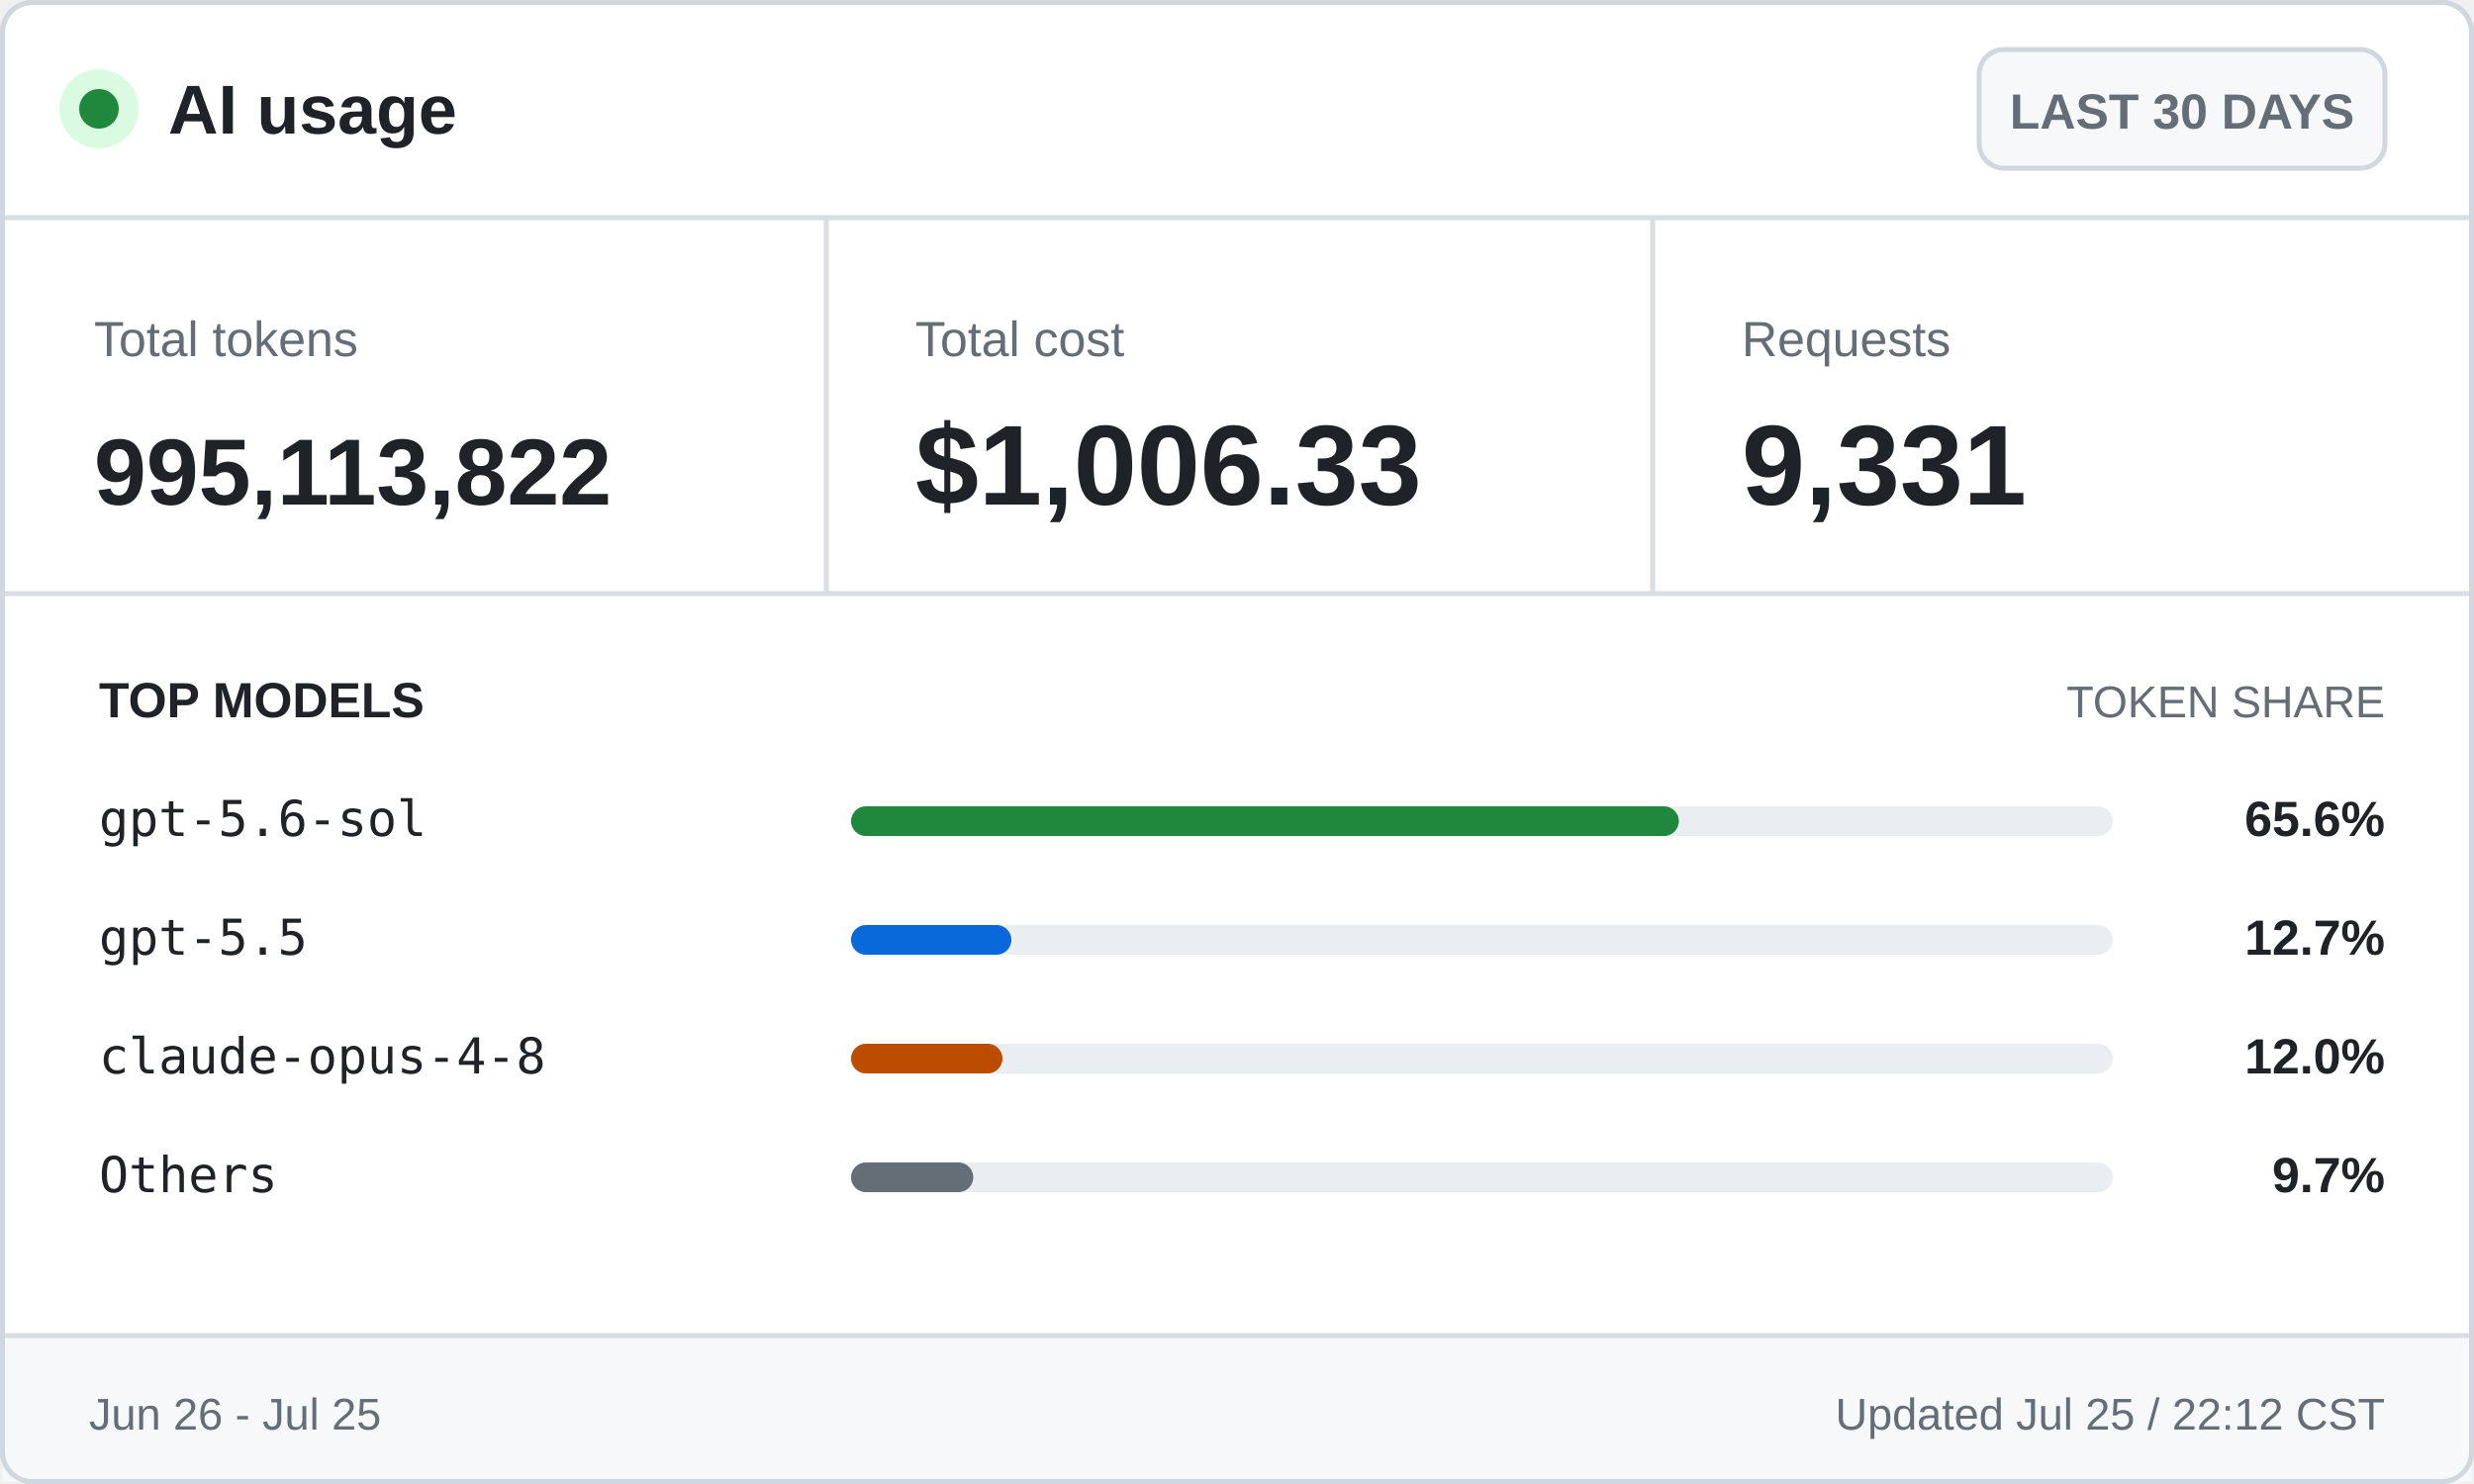
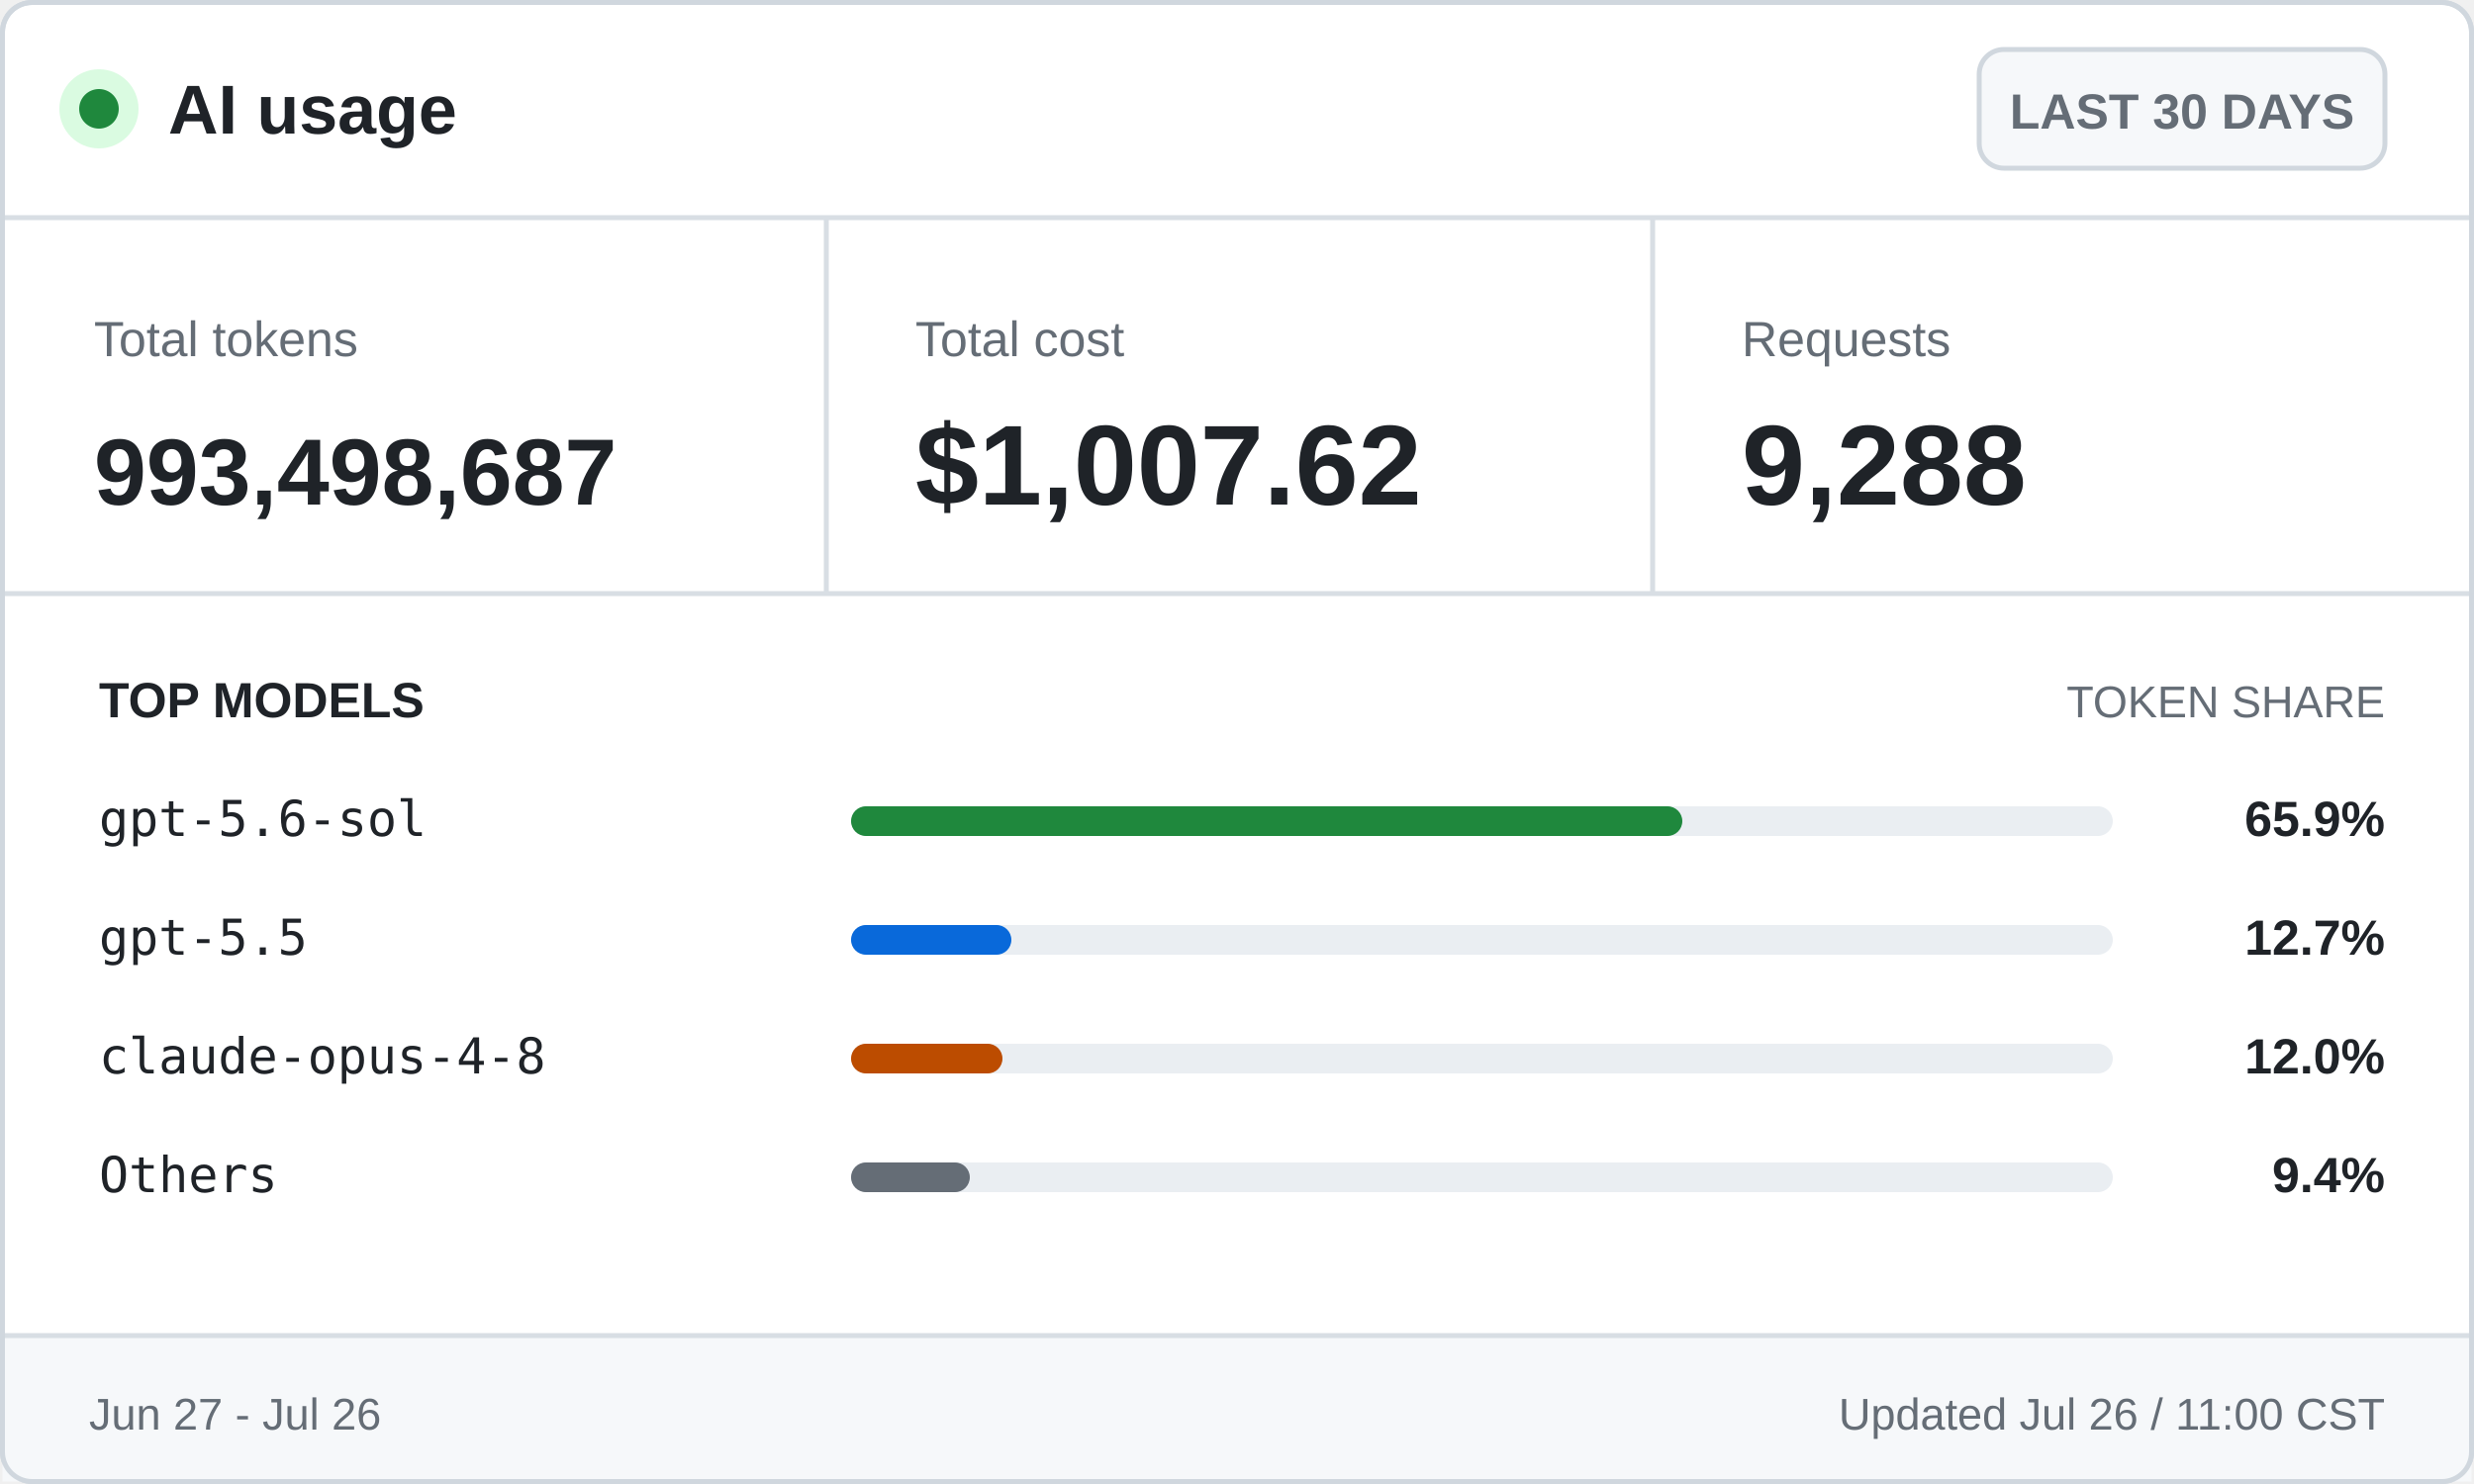
<svg xmlns="http://www.w3.org/2000/svg" width="500" height="300" viewBox="0 0 500 300" role="img" aria-labelledby="title desc">
  <style>
    .ui { font-family: -apple-system, BlinkMacSystemFont, "Segoe UI", Arial, sans-serif; }
    .mono { font-family: "Cascadia Mono", Consolas, monospace; }
    .brand { font-size: 14px; font-weight: 700; }
    .badge { font-size: 10px; font-weight: 600; }
    .label { font-size: 10px; }
    .value { font-size: 23px; font-weight: 700; }
    .token-value { font-size: 19px; font-weight: 700; }
    .section { font-size: 10px; font-weight: 700; text-transform: uppercase; }
    .section-muted { font-size: 9px; text-transform: uppercase; }
    .model { font-size: 10px; }
    .percentage { font-size: 10px; font-weight: 700; }
    .footer { font-size: 9px; }
  </style>
  <rect x="0.5" y="0.5" width="499" height="299" rx="6" fill="#ffffff" stroke="#d0d7de" />
  <circle cx="20" cy="22" r="8" fill="#dafbe1" />
  <circle cx="20" cy="22" r="4" fill="#1f883d" />
  <text class="ui brand" x="34" y="27" fill="#1f2328">AI usage</text>
  <rect x="400" y="10" width="82" height="24" rx="5" fill="#f6f8fa" stroke="#d0d7de" />
  <text class="ui badge" x="441" y="26" fill="#656d76" text-anchor="middle">LAST 30 DAYS</text>
  <line x1="0" y1="44" x2="500" y2="44" stroke="#d8dee4" />
  <text class="ui label" x="19" y="72" fill="#656d76">Total tokens</text>
-   <text class="ui token-value" x="19" y="102" fill="#1f2328">995,113,822</text>
+   <text class="ui token-value" x="19" y="102" fill="#1f2328">993,498,687</text>
  <line x1="167" y1="44" x2="167" y2="120" stroke="#d8dee4" />
  <text class="ui label" x="185" y="72" fill="#656d76">Total cost</text>
-   <text class="ui value" x="185" y="102" fill="#1f2328">$1,006.33</text>
+   <text class="ui value" x="185" y="102" fill="#1f2328">$1,007.62</text>
  <line x1="334" y1="44" x2="334" y2="120" stroke="#d8dee4" />
  <text class="ui label" x="352" y="72" fill="#656d76">Requests</text>
-   <text class="ui value" x="352" y="102" fill="#1f2328">9,331</text>
+   <text class="ui value" x="352" y="102" fill="#1f2328">9,288</text>
  <line x1="0" y1="120" x2="500" y2="120" stroke="#d8dee4" />
  <text class="ui section" x="20" y="145" fill="#1f2328">TOP MODELS</text>
  <text class="ui section-muted" x="482" y="145" fill="#656d76" text-anchor="end">TOKEN SHARE</text>
  <text class="mono model" x="20" y="169" fill="#1f2328">gpt-5.6-sol</text>
  <rect x="172" y="163" width="255" height="6" rx="3" fill="#eaeef2" />
-   <rect x="172" y="163" width="167.3" height="6" rx="3" fill="#1f883d" />
-   <text class="ui percentage" x="482" y="169" fill="#1f2328" text-anchor="end">65.6%</text>
+   <rect x="172" y="163" width="168.0" height="6" rx="3" fill="#1f883d" />
+   <text class="ui percentage" x="482" y="169" fill="#1f2328" text-anchor="end">65.9%</text>
  <text class="mono model" x="20" y="193" fill="#1f2328">gpt-5.5</text>
  <rect x="172" y="187" width="255" height="6" rx="3" fill="#eaeef2" />
  <rect x="172" y="187" width="32.4" height="6" rx="3" fill="#0969da" />
  <text class="ui percentage" x="482" y="193" fill="#1f2328" text-anchor="end">12.7%</text>
  <text class="mono model" x="20" y="217" fill="#1f2328">claude-opus-4-8</text>
  <rect x="172" y="211" width="255" height="6" rx="3" fill="#eaeef2" />
  <rect x="172" y="211" width="30.6" height="6" rx="3" fill="#bc4c00" />
  <text class="ui percentage" x="482" y="217" fill="#1f2328" text-anchor="end">12.0%</text>
  <text class="mono model" x="20" y="241" fill="#1f2328">Others</text>
  <rect x="172" y="235" width="255" height="6" rx="3" fill="#eaeef2" />
-   <rect x="172" y="235" width="24.7" height="6" rx="3" fill="#656d76" />
-   <text class="ui percentage" x="482" y="241" fill="#1f2328" text-anchor="end">9.7%</text>
+   <rect x="172" y="235" width="24.0" height="6" rx="3" fill="#656d76" />
+   <text class="ui percentage" x="482" y="241" fill="#1f2328" text-anchor="end">9.4%</text>
  <rect x="0.5" y="270" width="499" height="29.5" fill="#f6f8fa" />
  <line x1="0" y1="270" x2="500" y2="270" stroke="#d8dee4" />
-   <text class="ui footer" x="18" y="289" fill="#656d76">Jun 26 - Jul 25</text>
-   <text class="ui footer" x="482" y="289" fill="#656d76" text-anchor="end">Updated Jul 25 / 22:12 CST</text>
+   <text class="ui footer" x="18" y="289" fill="#656d76">Jun 27 - Jul 26</text>
+   <text class="ui footer" x="482" y="289" fill="#656d76" text-anchor="end">Updated Jul 26 / 11:00 CST</text>
  <rect x="0.5" y="0.5" width="499" height="299" rx="6" fill="none" stroke="#d0d7de" />
</svg>
